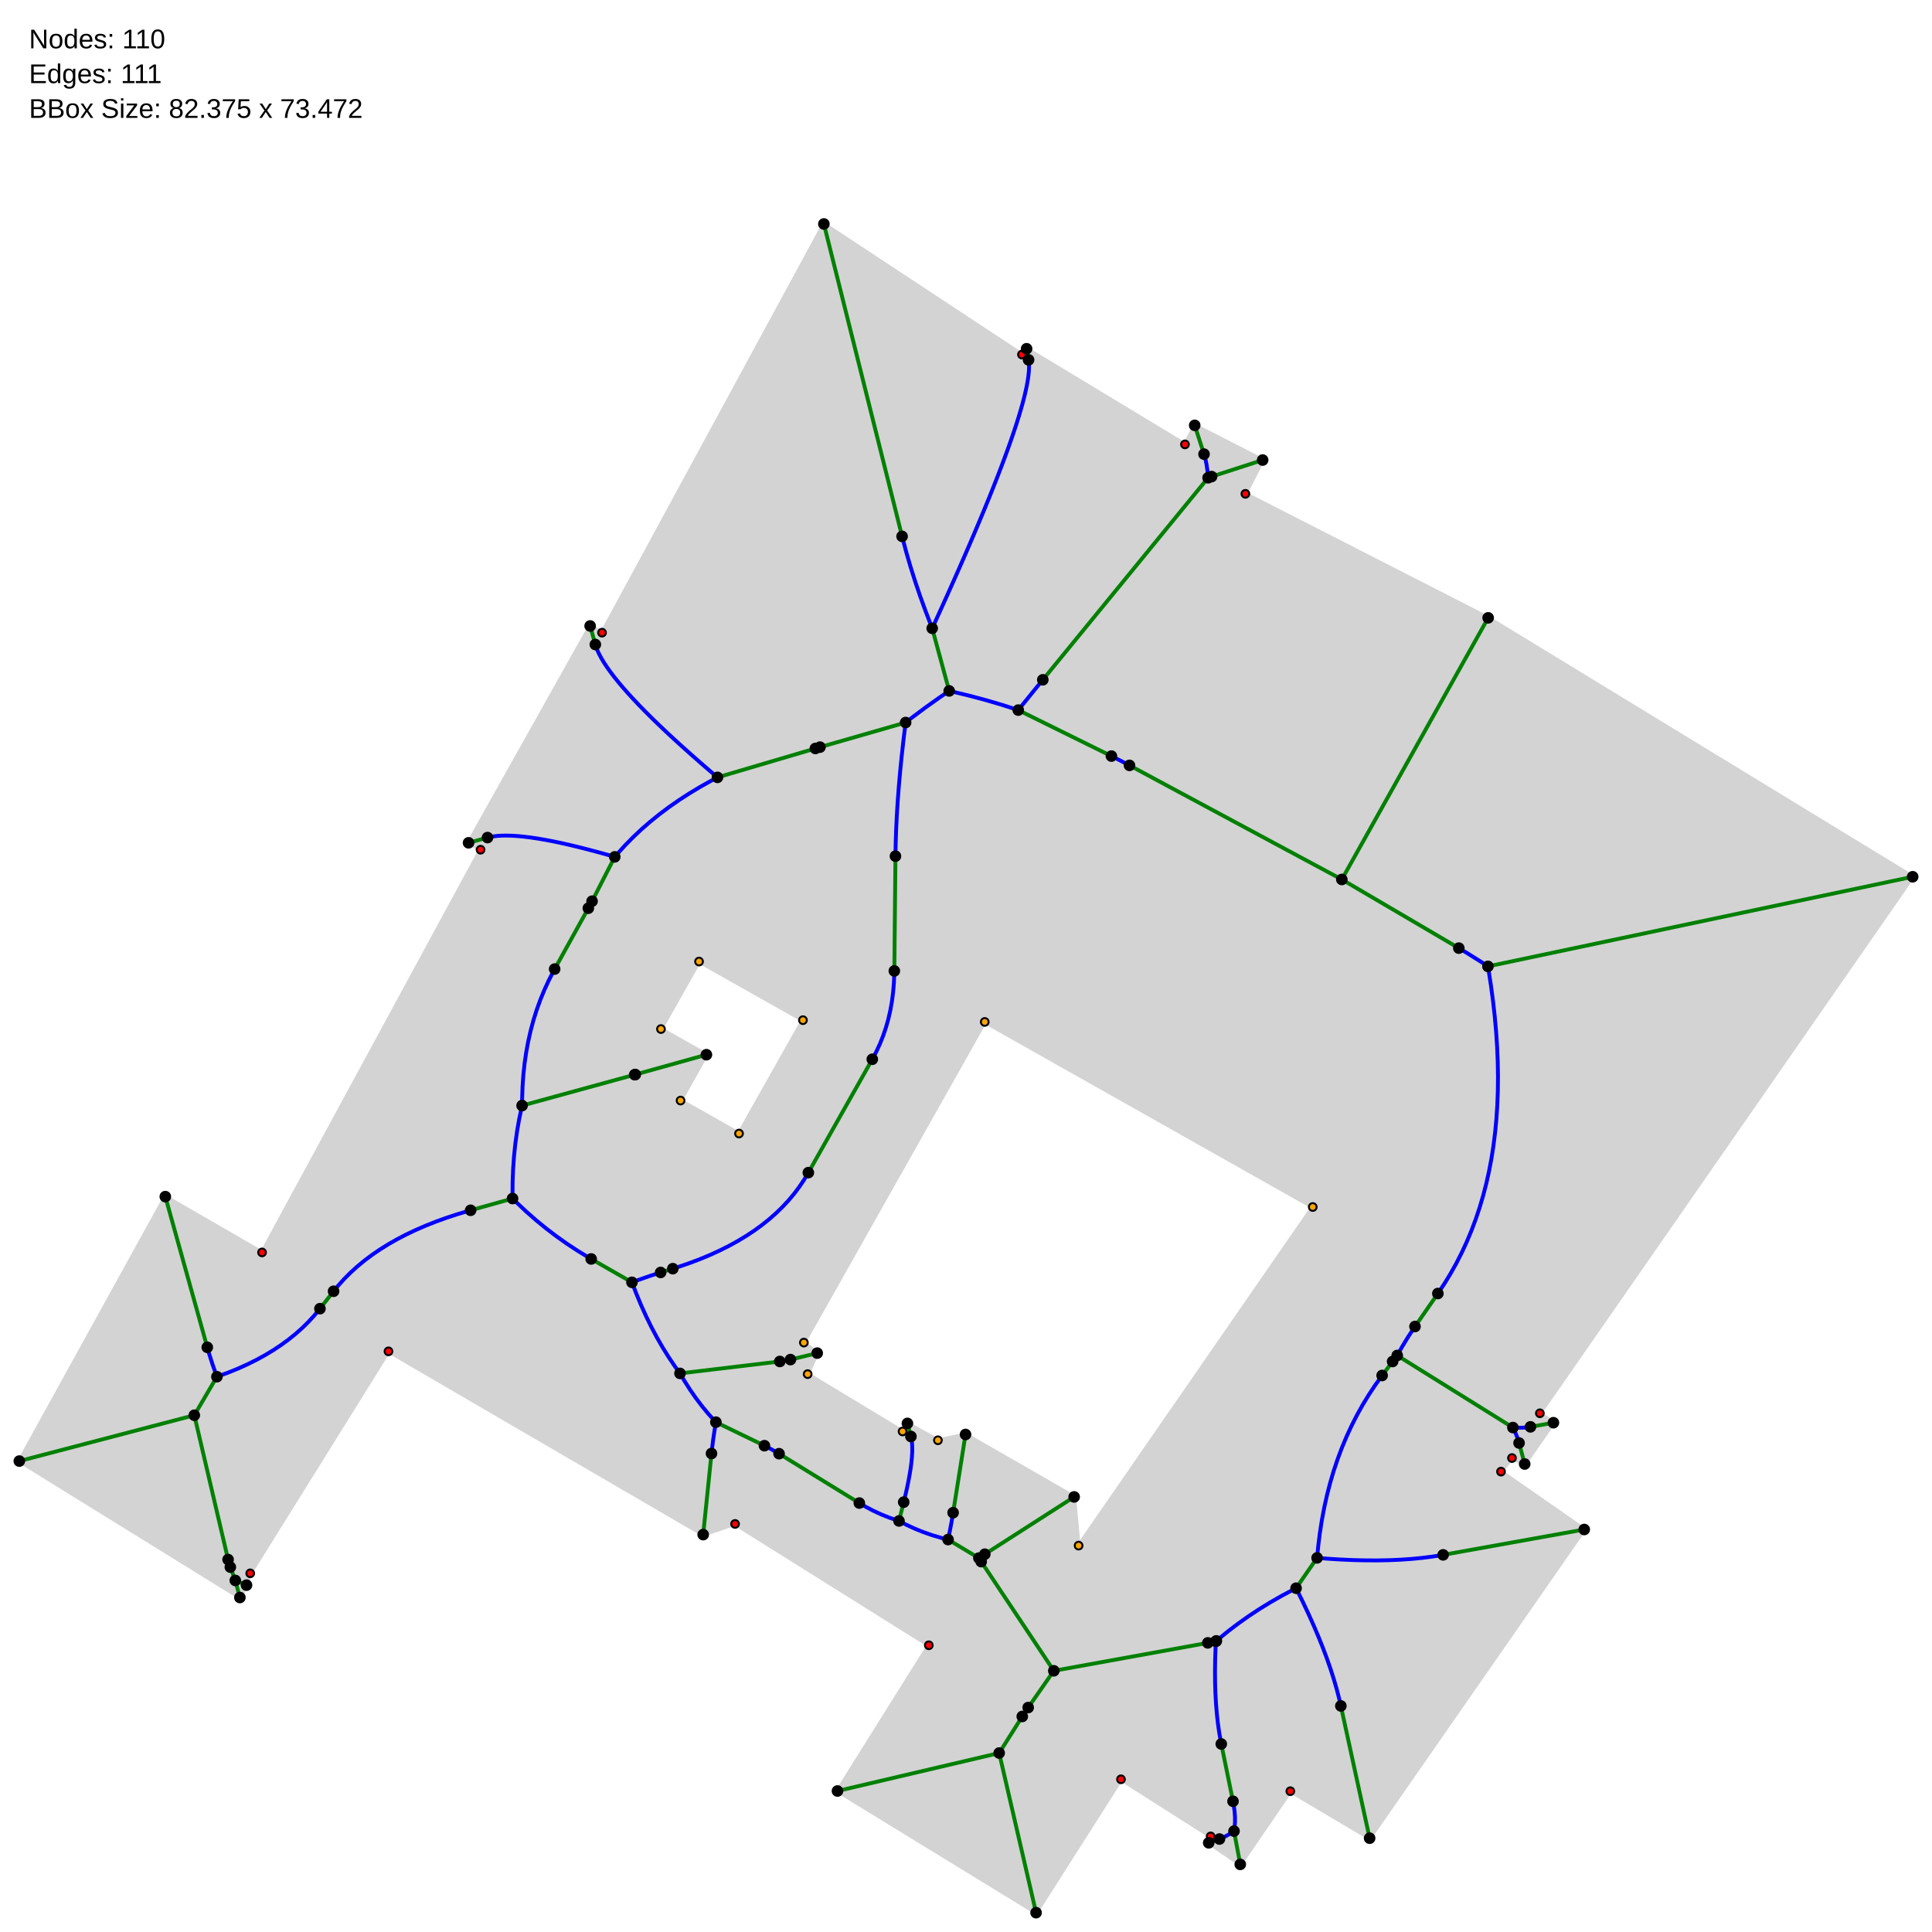
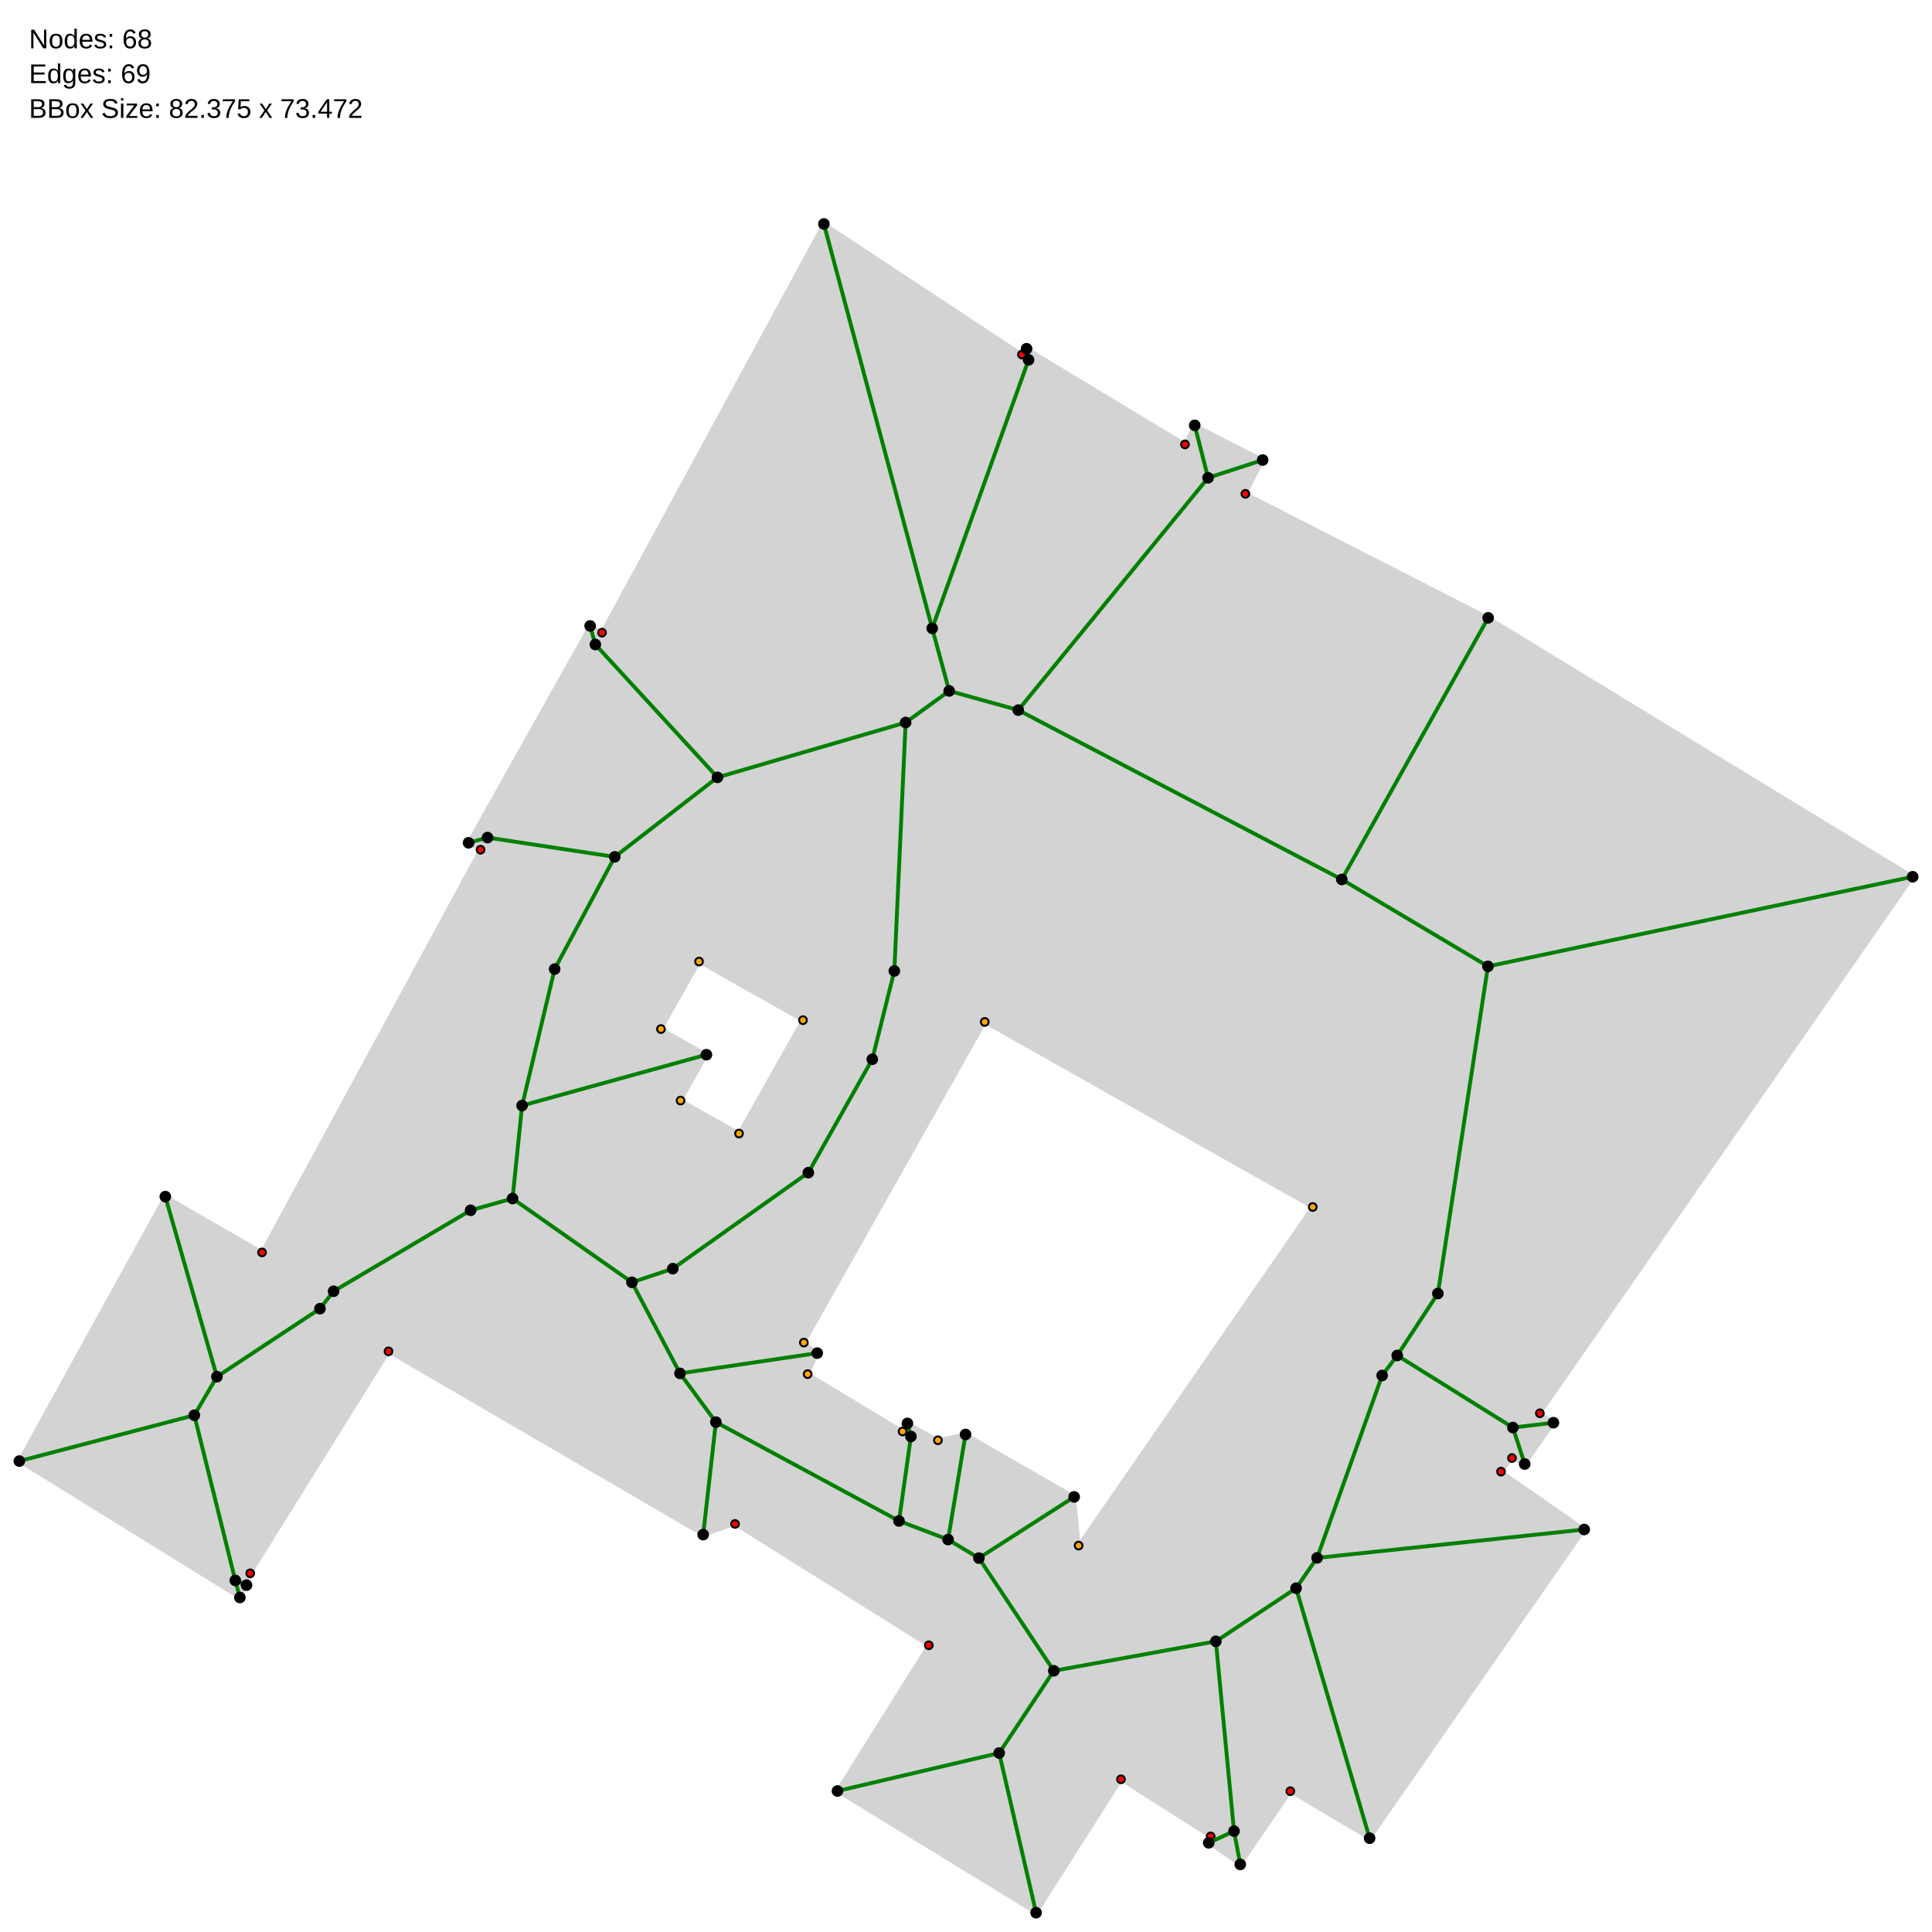
<svg xmlns="http://www.w3.org/2000/svg" width="1000" height="1000" viewBox="0 0 1000 1000">
  <rect x="0" y="0" width="1000" height="1000" style="fill:white" />
  <polygon points="242.523,436.239 248.733,439.808 135.63,648.252 85.569,619.367 10,756.251 124.162,826.871 127.6,820.47 129.515,814.355 201.075,699.456 363.966,794.309 380.467,788.789 480.745,851.592 433.479,927.018 536.267,990 580.214,920.963 626.636,950.514 625.636,953.846 641.959,965.005 667.87,927.125 708.914,951.442 819.995,791.668 776.916,761.712 782.603,754.681 789.182,757.774 804.053,736.396 797.034,731.518 990,453.811 770.266,319.793 644.612,255.61 653.546,238.121 618.379,220.157 613.335,230.02 531.366,180.517 528.963,183.515 426.436,115.917 311.608,327.466 305.457,323.993 " style="fill:lightgray;stroke:lightgray;stroke-width:2" />
  <polygon points="418.037,711.246 422.986,700.372 416.086,694.923 509.702,528.951 679.481,624.744 558.288,800.008 555.98,774.799 499.756,742.487 485.468,745.485 469.681,736.753 467.171,740.916 " style="fill:white;stroke:lightgray;stroke-width:2" />
  <polygon points="365.643,545.916 342.111,532.639 361.824,497.698 415.61,528.035 382.513,586.722 352.259,569.65 " style="fill:white;stroke:lightgray;stroke-width:2" />
  <circle cx="242.523" cy="436.239" r="2" fill="red" stroke="black" stroke-width="1" />
  <circle cx="248.733" cy="439.808" r="2" fill="red" stroke="black" stroke-width="1" />
  <circle cx="135.63" cy="648.252" r="2" fill="red" stroke="black" stroke-width="1" />
  <circle cx="85.569" cy="619.367" r="2" fill="red" stroke="black" stroke-width="1" />
  <circle cx="10" cy="756.251" r="2" fill="red" stroke="black" stroke-width="1" />
  <circle cx="124.162" cy="826.871" r="2" fill="red" stroke="black" stroke-width="1" />
  <circle cx="127.6" cy="820.47" r="2" fill="red" stroke="black" stroke-width="1" />
  <circle cx="129.515" cy="814.355" r="2" fill="red" stroke="black" stroke-width="1" />
  <circle cx="201.075" cy="699.456" r="2" fill="red" stroke="black" stroke-width="1" />
  <circle cx="363.966" cy="794.309" r="2" fill="red" stroke="black" stroke-width="1" />
  <circle cx="380.467" cy="788.789" r="2" fill="red" stroke="black" stroke-width="1" />
  <circle cx="480.745" cy="851.592" r="2" fill="red" stroke="black" stroke-width="1" />
  <circle cx="433.479" cy="927.018" r="2" fill="red" stroke="black" stroke-width="1" />
  <circle cx="536.267" cy="990" r="2" fill="red" stroke="black" stroke-width="1" />
  <circle cx="580.214" cy="920.963" r="2" fill="red" stroke="black" stroke-width="1" />
  <circle cx="626.636" cy="950.514" r="2" fill="red" stroke="black" stroke-width="1" />
  <circle cx="625.636" cy="953.846" r="2" fill="red" stroke="black" stroke-width="1" />
  <circle cx="641.959" cy="965.005" r="2" fill="red" stroke="black" stroke-width="1" />
  <circle cx="667.87" cy="927.125" r="2" fill="red" stroke="black" stroke-width="1" />
  <circle cx="708.914" cy="951.442" r="2" fill="red" stroke="black" stroke-width="1" />
  <circle cx="819.995" cy="791.668" r="2" fill="red" stroke="black" stroke-width="1" />
  <circle cx="776.916" cy="761.712" r="2" fill="red" stroke="black" stroke-width="1" />
  <circle cx="782.603" cy="754.681" r="2" fill="red" stroke="black" stroke-width="1" />
  <circle cx="789.182" cy="757.774" r="2" fill="red" stroke="black" stroke-width="1" />
  <circle cx="804.053" cy="736.396" r="2" fill="red" stroke="black" stroke-width="1" />
  <circle cx="797.034" cy="731.518" r="2" fill="red" stroke="black" stroke-width="1" />
  <circle cx="990" cy="453.811" r="2" fill="red" stroke="black" stroke-width="1" />
  <circle cx="770.266" cy="319.793" r="2" fill="red" stroke="black" stroke-width="1" />
  <circle cx="644.612" cy="255.61" r="2" fill="red" stroke="black" stroke-width="1" />
  <circle cx="653.546" cy="238.121" r="2" fill="red" stroke="black" stroke-width="1" />
  <circle cx="618.379" cy="220.157" r="2" fill="red" stroke="black" stroke-width="1" />
  <circle cx="613.335" cy="230.02" r="2" fill="red" stroke="black" stroke-width="1" />
  <circle cx="531.366" cy="180.517" r="2" fill="red" stroke="black" stroke-width="1" />
  <circle cx="528.963" cy="183.515" r="2" fill="red" stroke="black" stroke-width="1" />
  <circle cx="426.436" cy="115.917" r="2" fill="red" stroke="black" stroke-width="1" />
  <circle cx="311.608" cy="327.466" r="2" fill="red" stroke="black" stroke-width="1" />
  <circle cx="305.457" cy="323.993" r="2" fill="red" stroke="black" stroke-width="1" />
  <circle cx="418.037" cy="711.246" r="2" fill="orange" stroke="black" stroke-width="1" />
  <circle cx="422.986" cy="700.372" r="2" fill="orange" stroke="black" stroke-width="1" />
  <circle cx="416.086" cy="694.923" r="2" fill="orange" stroke="black" stroke-width="1" />
  <circle cx="509.702" cy="528.951" r="2" fill="orange" stroke="black" stroke-width="1" />
  <circle cx="679.481" cy="624.744" r="2" fill="orange" stroke="black" stroke-width="1" />
  <circle cx="558.288" cy="800.008" r="2" fill="orange" stroke="black" stroke-width="1" />
  <circle cx="555.98" cy="774.799" r="2" fill="orange" stroke="black" stroke-width="1" />
  <circle cx="499.756" cy="742.487" r="2" fill="orange" stroke="black" stroke-width="1" />
  <circle cx="485.468" cy="745.485" r="2" fill="orange" stroke="black" stroke-width="1" />
  <circle cx="469.681" cy="736.753" r="2" fill="orange" stroke="black" stroke-width="1" />
  <circle cx="467.171" cy="740.916" r="2" fill="orange" stroke="black" stroke-width="1" />
  <circle cx="365.643" cy="545.916" r="2" fill="orange" stroke="black" stroke-width="1" />
  <circle cx="342.111" cy="532.639" r="2" fill="orange" stroke="black" stroke-width="1" />
  <circle cx="361.824" cy="497.698" r="2" fill="orange" stroke="black" stroke-width="1" />
  <circle cx="415.61" cy="528.035" r="2" fill="orange" stroke="black" stroke-width="1" />
  <circle cx="382.513" cy="586.722" r="2" fill="orange" stroke="black" stroke-width="1" />
  <circle cx="352.259" cy="569.65" r="2" fill="orange" stroke="black" stroke-width="1" />
-   <polyline fill="none" stroke="blue" stroke-width="2" points="165.605,677.366 165.604,677.367 162.755,680.816 159.705,684.139 156.452,687.337 152.997,690.408 149.34,693.354 145.482,696.174 141.421,698.869 137.158,701.437 132.694,703.88 128.027,706.197 123.158,708.388 118.088,710.454 112.815,712.394 112.28,712.58 " />
-   <line x1="172.662" y1="668.346" x2="165.605" y2="677.366" style="stroke:green;stroke-width:2" />
-   <polyline fill="none" stroke="blue" stroke-width="2" points="792.158,738.534 792.14,738.537 790.056,738.825 787.777,738.976 785.302,738.992 783.079,738.901 " />
+   <line x1="10" y1="756.251" x2="100.574" y2="732.525" style="stroke:green;stroke-width:2" />
+   <line x1="85.569" y1="619.367" x2="112.28" y2="712.58" style="stroke:green;stroke-width:2" />
+   <line x1="100.574" y1="732.525" x2="112.28" y2="712.58" style="stroke:green;stroke-width:2" />
+   <line x1="100.574" y1="732.525" x2="121.791" y2="818.026" style="stroke:green;stroke-width:2" />
+   <line x1="112.28" y1="712.58" x2="165.605" y2="677.366" style="stroke:green;stroke-width:2" />
+   <line x1="121.791" y1="818.026" x2="124.162" y2="826.871" style="stroke:green;stroke-width:2" />
+   <line x1="121.791" y1="818.026" x2="127.6" y2="820.47" style="stroke:green;stroke-width:2" />
+   <line x1="165.605" y1="677.366" x2="172.662" y2="668.346" style="stroke:green;stroke-width:2" />
+   <line x1="172.662" y1="668.346" x2="243.591" y2="626.443" style="stroke:green;stroke-width:2" />
+   <line x1="242.523" y1="436.239" x2="252.34" y2="433.532" style="stroke:green;stroke-width:2" />
+   <line x1="243.591" y1="626.443" x2="265.297" y2="620.361" style="stroke:green;stroke-width:2" />
+   <line x1="252.34" y1="433.532" x2="318.2" y2="443.51" style="stroke:green;stroke-width:2" />
+   <line x1="265.297" y1="620.361" x2="270.238" y2="572.242" style="stroke:green;stroke-width:2" />
+   <line x1="265.297" y1="620.361" x2="327.101" y2="663.726" style="stroke:green;stroke-width:2" />
+   <line x1="270.238" y1="572.242" x2="287.087" y2="501.595" style="stroke:green;stroke-width:2" />
+   <line x1="270.238" y1="572.242" x2="365.643" y2="545.916" style="stroke:green;stroke-width:2" />
+   <line x1="287.087" y1="501.595" x2="318.2" y2="443.51" style="stroke:green;stroke-width:2" />
+   <line x1="305.457" y1="323.993" x2="308.145" y2="333.598" style="stroke:green;stroke-width:2" />
+   <line x1="308.145" y1="333.598" x2="371.36" y2="402.363" style="stroke:green;stroke-width:2" />
+   <line x1="318.2" y1="443.51" x2="371.36" y2="402.363" style="stroke:green;stroke-width:2" />
+   <line x1="327.101" y1="663.726" x2="348.252" y2="656.662" style="stroke:green;stroke-width:2" />
+   <line x1="327.101" y1="663.726" x2="351.967" y2="710.866" style="stroke:green;stroke-width:2" />
+   <line x1="348.252" y1="656.662" x2="418.399" y2="606.96" style="stroke:green;stroke-width:2" />
+   <line x1="351.967" y1="710.866" x2="370.547" y2="736.11" style="stroke:green;stroke-width:2" />
+   <line x1="351.967" y1="710.866" x2="422.986" y2="700.372" style="stroke:green;stroke-width:2" />
+   <line x1="363.966" y1="794.309" x2="370.547" y2="736.11" style="stroke:green;stroke-width:2" />
+   <line x1="370.547" y1="736.11" x2="465.325" y2="787.237" style="stroke:green;stroke-width:2" />
+   <line x1="371.36" y1="402.363" x2="468.753" y2="373.973" style="stroke:green;stroke-width:2" />
+   <line x1="418.399" y1="606.96" x2="451.498" y2="548.274" style="stroke:green;stroke-width:2" />
+   <line x1="426.436" y1="115.917" x2="482.505" y2="325.22" style="stroke:green;stroke-width:2" />
+   <line x1="433.479" y1="927.018" x2="517.172" y2="907.366" style="stroke:green;stroke-width:2" />
+   <line x1="451.498" y1="548.274" x2="462.908" y2="502.557" style="stroke:green;stroke-width:2" />
+   <line x1="462.908" y1="502.557" x2="468.753" y2="373.973" style="stroke:green;stroke-width:2" />
+   <line x1="465.325" y1="787.237" x2="471.493" y2="743.522" style="stroke:green;stroke-width:2" />
+   <line x1="465.325" y1="787.237" x2="490.719" y2="796.88" style="stroke:green;stroke-width:2" />
+   <line x1="468.753" y1="373.973" x2="491.302" y2="357.622" style="stroke:green;stroke-width:2" />
+   <line x1="469.681" y1="736.753" x2="471.493" y2="743.522" style="stroke:green;stroke-width:2" />
+   <line x1="482.505" y1="325.22" x2="491.302" y2="357.622" style="stroke:green;stroke-width:2" />
+   <line x1="482.505" y1="325.22" x2="532.387" y2="186.259" style="stroke:green;stroke-width:2" />
+   <line x1="490.719" y1="796.88" x2="499.756" y2="742.487" style="stroke:green;stroke-width:2" />
+   <line x1="490.719" y1="796.88" x2="506.674" y2="806.456" style="stroke:green;stroke-width:2" />
+   <line x1="491.302" y1="357.622" x2="527.043" y2="367.546" style="stroke:green;stroke-width:2" />
+   <line x1="506.674" y1="806.456" x2="545.46" y2="864.798" style="stroke:green;stroke-width:2" />
+   <line x1="506.674" y1="806.456" x2="555.98" y2="774.799" style="stroke:green;stroke-width:2" />
+   <line x1="517.172" y1="907.366" x2="536.267" y2="990" style="stroke:green;stroke-width:2" />
+   <line x1="517.172" y1="907.366" x2="545.46" y2="864.798" style="stroke:green;stroke-width:2" />
+   <line x1="527.043" y1="367.546" x2="625.305" y2="247.298" style="stroke:green;stroke-width:2" />
+   <line x1="527.043" y1="367.546" x2="694.527" y2="455.209" style="stroke:green;stroke-width:2" />
+   <line x1="531.366" y1="180.517" x2="532.387" y2="186.259" style="stroke:green;stroke-width:2" />
+   <line x1="545.46" y1="864.798" x2="629.333" y2="849.555" style="stroke:green;stroke-width:2" />
+   <line x1="618.379" y1="220.157" x2="625.305" y2="247.298" style="stroke:green;stroke-width:2" />
+   <line x1="625.305" y1="247.298" x2="653.546" y2="238.121" style="stroke:green;stroke-width:2" />
+   <line x1="625.636" y1="953.846" x2="638.725" y2="947.779" style="stroke:green;stroke-width:2" />
+   <line x1="629.333" y1="849.555" x2="638.725" y2="947.779" style="stroke:green;stroke-width:2" />
+   <line x1="629.333" y1="849.555" x2="670.847" y2="822.051" style="stroke:green;stroke-width:2" />
+   <line x1="638.725" y1="947.779" x2="641.959" y2="965.005" style="stroke:green;stroke-width:2" />
+   <line x1="670.847" y1="822.051" x2="681.726" y2="806.36" style="stroke:green;stroke-width:2" />
+   <line x1="670.847" y1="822.051" x2="708.914" y2="951.442" style="stroke:green;stroke-width:2" />
+   <line x1="681.726" y1="806.36" x2="715.389" y2="711.949" style="stroke:green;stroke-width:2" />
+   <line x1="681.726" y1="806.36" x2="819.995" y2="791.668" style="stroke:green;stroke-width:2" />
+   <line x1="694.527" y1="455.209" x2="770.163" y2="500.192" style="stroke:green;stroke-width:2" />
+   <line x1="694.527" y1="455.209" x2="770.266" y2="319.793" style="stroke:green;stroke-width:2" />
+   <line x1="715.389" y1="711.949" x2="723.199" y2="701.595" style="stroke:green;stroke-width:2" />
+   <line x1="723.199" y1="701.595" x2="744.239" y2="669.523" style="stroke:green;stroke-width:2" />
  <line x1="723.199" y1="701.595" x2="783.079" y2="738.901" style="stroke:green;stroke-width:2" />
-   <polyline fill="none" stroke="blue" stroke-width="2" points="786.266,746.89 785.979,745.894 785.26,743.803 784.345,741.576 783.235,739.214 783.079,738.901 " />
-   <line x1="100.574" y1="732.525" x2="10" y2="756.251" style="stroke:green;stroke-width:2" />
-   <line x1="85.569" y1="619.367" x2="107.286" y2="697.376" style="stroke:green;stroke-width:2" />
-   <polyline fill="none" stroke="blue" stroke-width="2" points="107.286,697.376 108.324,700.947 109.969,706.09 111.822,711.349 112.28,712.58 " />
-   <line x1="121.791" y1="818.026" x2="124.162" y2="826.871" style="stroke:green;stroke-width:2" />
-   <line x1="368.272" y1="752.337" x2="363.966" y2="794.309" style="stroke:green;stroke-width:2" />
-   <line x1="127.6" y1="820.47" x2="121.791" y2="818.026" style="stroke:green;stroke-width:2" />
-   <line x1="119.222" y1="811.131" x2="121.791" y2="818.026" style="stroke:green;stroke-width:2" />
-   <polyline fill="none" stroke="blue" stroke-width="2" points="119.222,811.131 119.096,810.788 118.388,808.531 118.055,807.218 " />
-   <line x1="100.574" y1="732.525" x2="118.055" y2="807.218" style="stroke:green;stroke-width:2" />
-   <line x1="112.28" y1="712.58" x2="100.574" y2="732.525" style="stroke:green;stroke-width:2" />
-   <line x1="403.633" y1="704.69" x2="351.967" y2="710.866" style="stroke:green;stroke-width:2" />
-   <polyline fill="none" stroke="blue" stroke-width="2" points="351.967,710.866 349.231,707.094 346.025,702.336 342.939,697.373 339.972,692.204 337.125,686.829 334.398,681.248 331.791,675.462 329.303,669.471 327.101,663.726 " />
-   <polyline fill="none" stroke="blue" stroke-width="2" points="370.547,736.11 370.122,735.663 366.706,731.885 363.411,727.9 360.234,723.71 357.178,719.315 354.241,714.714 351.967,710.866 " />
-   <polyline fill="none" stroke="blue" stroke-width="2" points="755.085,490.747 759.57,493.43 766.813,497.987 770.163,500.192 " />
-   <polyline fill="none" stroke="blue" stroke-width="2" points="744.239,669.523 747.532,664.576 750.731,659.345 753.736,653.979 756.544,648.477 759.158,642.84 761.576,637.067 763.799,631.157 765.826,625.113 767.658,618.932 769.294,612.615 770.736,606.163 771.981,599.575 773.032,592.851 773.886,585.992 774.546,578.997 775.01,571.866 775.279,564.599 775.352,557.196 775.23,549.658 774.913,541.984 774.4,534.174 773.692,526.228 772.788,518.146 771.689,509.929 770.394,501.576 770.163,500.192 " />
-   <line x1="990" y1="453.811" x2="770.163" y2="500.192" style="stroke:green;stroke-width:2" />
-   <line x1="265.297" y1="620.361" x2="243.591" y2="626.443" style="stroke:green;stroke-width:2" />
-   <polyline fill="none" stroke="blue" stroke-width="2" points="172.662,668.346 175.16,665.3 178.207,661.929 181.463,658.672 184.928,655.529 188.603,652.499 192.486,649.583 196.579,646.78 200.88,644.09 205.391,641.514 210.111,639.051 215.04,636.702 220.179,634.467 225.526,632.345 231.083,630.336 236.848,628.441 242.823,626.659 243.591,626.443 " />
-   <polyline fill="none" stroke="blue" stroke-width="2" points="368.272,752.337 368.568,749.639 369.139,745.153 369.83,740.461 370.547,736.11 " />
-   <line x1="467.753" y1="777.513" x2="465.325" y2="787.237" style="stroke:green;stroke-width:2" />
-   <polyline fill="none" stroke="blue" stroke-width="2" points="444.788,777.982 448.1,779.919 452.136,782.026 456.299,783.931 460.588,785.635 465.003,787.137 465.325,787.237 " />
-   <polyline fill="none" stroke="blue" stroke-width="2" points="465.325,787.237 469.138,789.229 473.429,791.214 477.845,792.998 482.388,794.579 487.057,795.96 490.719,796.88 " />
-   <line x1="694.021" y1="882.985" x2="708.914" y2="951.442" style="stroke:green;stroke-width:2" />
-   <line x1="517.172" y1="907.366" x2="536.267" y2="990" style="stroke:green;stroke-width:2" />
-   <line x1="529.125" y1="888.441" x2="517.172" y2="907.366" style="stroke:green;stroke-width:2" />
-   <line x1="433.479" y1="927.018" x2="517.172" y2="907.366" style="stroke:green;stroke-width:2" />
-   <polyline fill="none" stroke="blue" stroke-width="2" points="529.125,888.441 531.848,884.318 532.187,883.829 " />
-   <line x1="638.725" y1="947.779" x2="641.959" y2="965.005" style="stroke:green;stroke-width:2" />
-   <polyline fill="none" stroke="blue" stroke-width="2" points="638.725,947.779 639.061,945.528 639.237,942.952 639.218,940.241 639.002,937.396 638.589,934.417 638.203,932.344 " />
-   <polyline fill="none" stroke="blue" stroke-width="2" points="631.192,951.881 632.516,951.354 634.122,950.578 635.862,949.606 637.736,948.438 638.725,947.779 " />
-   <line x1="545.46" y1="864.798" x2="532.187" y2="883.829" style="stroke:green;stroke-width:2" />
-   <line x1="631.192" y1="951.881" x2="625.636" y2="953.846" style="stroke:green;stroke-width:2" />
-   <line x1="632.128" y1="902.676" x2="638.203" y2="932.344" style="stroke:green;stroke-width:2" />
-   <polyline fill="none" stroke="blue" stroke-width="2" points="694.021,882.985 693.128,879.118 691.825,874.115 690.327,868.975 688.634,863.7 686.745,858.289 684.661,852.742 682.381,847.059 679.906,841.24 677.236,835.286 674.37,829.195 671.309,822.969 670.847,822.051 " />
-   <polyline fill="none" stroke="blue" stroke-width="2" points="632.128,902.676 631.871,901.386 631.061,896.78 630.378,891.974 629.824,886.967 629.397,881.76 629.098,876.351 628.927,870.742 628.884,864.933 628.968,858.922 629.181,852.711 629.333,849.555 " />
-   <line x1="746.957" y1="804.795" x2="819.995" y2="791.668" style="stroke:green;stroke-width:2" />
-   <polyline fill="none" stroke="blue" stroke-width="2" points="746.957,804.795 746.224,804.925 741.179,805.72 735.939,806.381 730.503,806.905 724.872,807.293 719.046,807.546 713.024,807.663 706.806,807.643 700.394,807.489 693.786,807.198 686.983,806.771 681.726,806.36 " />
-   <line x1="545.46" y1="864.798" x2="507.867" y2="808.287" style="stroke:green;stroke-width:2" />
-   <polyline fill="none" stroke="blue" stroke-width="2" points="507.867,808.287 506.674,806.456 " />
-   <line x1="732.398" y1="686.605" x2="744.239" y2="669.523" style="stroke:green;stroke-width:2" />
-   <line x1="786.266" y1="746.89" x2="789.182" y2="757.774" style="stroke:green;stroke-width:2" />
-   <line x1="493.332" y1="782.964" x2="499.756" y2="742.487" style="stroke:green;stroke-width:2" />
-   <line x1="792.158" y1="738.534" x2="804.053" y2="736.396" style="stroke:green;stroke-width:2" />
-   <line x1="627.124" y1="246.676" x2="653.546" y2="238.121" style="stroke:green;stroke-width:2" />
-   <polyline fill="none" stroke="blue" stroke-width="2" points="493.332,782.964 493.171,783.962 492.415,788.33 491.54,792.904 490.719,796.88 " />
-   <polyline fill="none" stroke="blue" stroke-width="2" points="723.199,701.595 725.726,697.091 728.913,691.854 732.296,686.752 732.398,686.605 " />
-   <polyline fill="none" stroke="blue" stroke-width="2" points="720.812,704.704 720.921,704.558 723.199,701.595 " />
-   <polyline fill="none" stroke="blue" stroke-width="2" points="627.124,246.676 625.305,247.298 " />
-   <line x1="715.389" y1="711.949" x2="720.812" y2="704.704" style="stroke:green;stroke-width:2" />
-   <polyline fill="none" stroke="blue" stroke-width="2" points="539.75,351.865 535.752,356.767 530.385,363.394 527.043,367.546 " />
-   <line x1="625.305" y1="247.298" x2="539.75" y2="351.865" style="stroke:green;stroke-width:2" />
-   <line x1="694.527" y1="455.209" x2="770.266" y2="319.793" style="stroke:green;stroke-width:2" />
-   <line x1="623.202" y1="235.066" x2="618.379" y2="220.157" style="stroke:green;stroke-width:2" />
-   <polyline fill="none" stroke="blue" stroke-width="2" points="623.202,235.066 623.323,235.448 623.957,237.776 624.483,240.316 624.901,243.067 625.21,246.031 625.305,247.298 " />
-   <line x1="532.387" y1="186.259" x2="531.366" y2="180.517" style="stroke:green;stroke-width:2" />
-   <line x1="694.527" y1="455.209" x2="584.621" y2="396.167" style="stroke:green;stroke-width:2" />
-   <polyline fill="none" stroke="blue" stroke-width="2" points="575.276,391.352 579.025,393.235 584.621,396.167 " />
-   <line x1="466.917" y1="277.621" x2="426.436" y2="115.917" style="stroke:green;stroke-width:2" />
-   <polyline fill="none" stroke="blue" stroke-width="2" points="466.917,277.621 467.251,278.942 469.173,286.125 471.305,293.421 473.645,300.831 476.194,308.354 478.953,315.99 481.92,323.74 482.505,325.22 " />
-   <polyline fill="none" stroke="blue" stroke-width="2" points="532.387,186.259 532.484,186.891 532.622,188.504 532.638,190.32 532.53,192.34 532.3,194.563 531.946,196.99 531.469,199.621 530.87,202.455 530.147,205.493 529.301,208.735 528.333,212.18 527.241,215.829 526.026,219.682 524.689,223.739 523.228,227.999 521.644,232.462 519.937,237.13 518.108,242.001 516.155,247.076 514.079,252.354 511.881,257.837 509.559,263.522 507.114,269.412 504.547,275.505 501.856,281.802 499.042,288.303 496.105,295.007 493.046,301.915 489.863,309.026 486.557,316.342 483.128,323.861 482.505,325.22 " />
-   <line x1="491.302" y1="357.622" x2="482.505" y2="325.22" style="stroke:green;stroke-width:2" />
-   <line x1="468.753" y1="373.973" x2="424.42" y2="386.719" style="stroke:green;stroke-width:2" />
-   <polyline fill="none" stroke="blue" stroke-width="2" points="422.045,387.411 424.42,386.719 " />
-   <line x1="463.487" y1="443.152" x2="462.908" y2="502.557" style="stroke:green;stroke-width:2" />
-   <polyline fill="none" stroke="blue" stroke-width="2" points="451.498,548.274 453.569,544.362 455.433,540.329 457.09,536.18 458.541,531.915 459.783,527.532 460.819,523.032 461.647,518.415 462.268,513.682 462.682,508.832 462.889,503.864 462.908,502.557 " />
-   <polyline fill="none" stroke="blue" stroke-width="2" points="681.726,806.36 682.272,800.644 683.117,793.773 684.159,787.037 685.396,780.437 686.829,773.973 688.457,767.643 690.282,761.449 692.302,755.391 694.517,749.467 696.928,743.679 699.536,738.026 702.338,732.509 705.337,727.127 708.531,721.88 711.921,716.769 715.389,711.949 " />
-   <line x1="308.145" y1="333.598" x2="305.457" y2="323.993" style="stroke:green;stroke-width:2" />
-   <line x1="252.34" y1="433.532" x2="242.523" y2="436.239" style="stroke:green;stroke-width:2" />
-   <polyline fill="none" stroke="blue" stroke-width="2" points="252.34,433.532 253.176,433.319 255.163,432.937 257.358,432.671 259.761,432.521 262.371,432.488 265.189,432.571 268.214,432.771 271.446,433.087 274.887,433.519 278.534,434.068 282.39,434.733 286.453,435.514 290.723,436.412 295.201,437.426 299.886,438.556 304.779,439.803 309.88,441.166 315.188,442.645 318.2,443.51 " />
-   <line x1="670.847" y1="822.051" x2="681.726" y2="806.36" style="stroke:green;stroke-width:2" />
-   <polyline fill="none" stroke="blue" stroke-width="2" points="308.145,333.598 308.459,334.619 309.174,336.506 310.096,338.509 311.226,340.629 312.564,342.866 314.109,345.218 315.862,347.687 317.822,350.273 319.99,352.974 322.365,355.792 324.948,358.727 327.738,361.778 330.736,364.945 333.942,368.228 337.355,371.628 340.975,375.145 344.804,378.777 348.839,382.526 353.082,386.392 357.533,390.373 362.191,394.471 367.057,398.686 371.36,402.363 " />
-   <polyline fill="none" stroke="blue" stroke-width="2" points="463.487,443.152 463.6,436.692 463.834,429.585 464.185,422.271 464.653,414.749 465.238,407.02 465.939,399.084 466.758,390.941 467.693,382.59 468.745,374.033 468.753,373.973 " />
-   <polyline fill="none" stroke="blue" stroke-width="2" points="468.753,373.973 471.861,371.559 478.928,366.271 486.203,361.097 491.302,357.622 " />
-   <line x1="395.671" y1="748.283" x2="370.547" y2="736.11" style="stroke:green;stroke-width:2" />
-   <polyline fill="none" stroke="blue" stroke-width="2" points="629.604,849.322 630.615,848.456 635.619,844.358 640.818,840.395 646.213,836.567 651.804,832.875 657.59,829.318 663.572,825.896 669.75,822.609 670.847,822.051 " />
-   <line x1="409.134" y1="703.727" x2="422.986" y2="700.372" style="stroke:green;stroke-width:2" />
-   <line x1="629.333" y1="849.555" x2="629.604" y2="849.322" style="stroke:green;stroke-width:2" />
-   <polyline fill="none" stroke="blue" stroke-width="2" points="409.134,703.727 408.318,703.915 405.887,704.375 403.633,704.69 " />
-   <line x1="755.085" y1="490.747" x2="694.527" y2="455.209" style="stroke:green;stroke-width:2" />
-   <line x1="527.043" y1="367.546" x2="575.276" y2="391.352" style="stroke:green;stroke-width:2" />
-   <polyline fill="none" stroke="blue" stroke-width="2" points="527.043,367.546 526.993,367.529 518.602,364.825 510.088,362.323 501.451,360.026 492.691,357.932 491.302,357.622 " />
-   <line x1="304.525" y1="470.081" x2="287.087" y2="501.595" style="stroke:green;stroke-width:2" />
-   <polyline fill="none" stroke="blue" stroke-width="2" points="270.238,572.242 270.264,568.511 270.474,562.387 270.893,556.376 271.521,550.479 272.358,544.695 273.404,539.025 274.66,533.468 276.125,528.025 277.799,522.695 279.682,517.478 281.774,512.375 284.075,507.386 286.585,502.51 287.087,501.595 " />
-   <polyline fill="none" stroke="blue" stroke-width="2" points="341.942,658.62 336.891,660.247 330.748,662.381 327.101,663.726 " />
-   <line x1="348.252" y1="656.662" x2="341.942" y2="658.62" style="stroke:green;stroke-width:2" />
-   <line x1="509.741" y1="804.453" x2="555.98" y2="774.799" style="stroke:green;stroke-width:2" />
-   <polyline fill="none" stroke="blue" stroke-width="2" points="509.741,804.453 509.6,804.543 506.674,806.456 " />
-   <line x1="490.719" y1="796.88" x2="506.674" y2="806.456" style="stroke:green;stroke-width:2" />
-   <line x1="625.166" y1="850.349" x2="545.46" y2="864.798" style="stroke:green;stroke-width:2" />
-   <polyline fill="none" stroke="blue" stroke-width="2" points="625.166,850.349 629.333,849.555 " />
-   <polyline fill="none" stroke="blue" stroke-width="2" points="304.525,470.081 306.453,466.459 " />
-   <line x1="318.2" y1="443.51" x2="306.453" y2="466.459" style="stroke:green;stroke-width:2" />
-   <line x1="471.493" y1="743.522" x2="469.681" y2="736.753" style="stroke:green;stroke-width:2" />
-   <polyline fill="none" stroke="blue" stroke-width="2" points="471.493,743.522 471.611,743.995 471.919,745.661 472.111,747.535 472.188,749.617 472.15,751.907 471.997,754.405 471.729,757.112 471.345,760.027 470.846,763.15 470.232,766.481 469.503,770.02 468.659,773.768 467.753,777.513 " />
-   <line x1="418.399" y1="606.96" x2="451.498" y2="548.274" style="stroke:green;stroke-width:2" />
-   <polyline fill="none" stroke="blue" stroke-width="2" points="395.671,748.283 398.714,749.832 402.643,752.065 403.239,752.429 " />
-   <line x1="444.788" y1="777.982" x2="403.239" y2="752.429" style="stroke:green;stroke-width:2" />
-   <polyline fill="none" stroke="blue" stroke-width="2" points="418.399,606.96 418.398,606.963 416.119,610.761 413.633,614.442 410.939,618.007 408.039,621.454 404.931,624.785 401.616,627.998 398.093,631.095 394.364,634.075 390.427,636.938 386.283,639.684 381.931,642.314 377.373,644.826 372.607,647.222 367.634,649.5 362.453,651.662 357.066,653.707 351.471,655.635 348.252,656.662 " />
-   <line x1="305.999" y1="651.628" x2="327.101" y2="663.726" style="stroke:green;stroke-width:2" />
-   <polyline fill="none" stroke="blue" stroke-width="2" points="305.999,651.628 304.894,650.99 299.171,647.519 293.567,643.843 288.082,639.961 282.718,635.874 277.473,631.581 272.348,627.082 267.343,622.378 265.297,620.361 " />
-   <line x1="328.832" y1="556.176" x2="365.643" y2="545.916" style="stroke:green;stroke-width:2" />
-   <line x1="371.36" y1="402.363" x2="422.045" y2="387.411" style="stroke:green;stroke-width:2" />
-   <polyline fill="none" stroke="blue" stroke-width="2" points="318.2,443.51 319.74,441.72 323.644,437.433 327.756,433.262 332.075,429.207 336.602,425.269 341.336,421.447 346.278,417.741 351.427,414.152 356.784,410.679 362.349,407.323 368.121,404.083 371.36,402.363 " />
-   <polyline fill="none" stroke="blue" stroke-width="2" points="270.238,572.242 270.042,573.078 268.734,579.23 267.635,585.497 266.745,591.877 266.064,598.37 265.592,604.977 265.33,611.697 265.276,618.531 265.297,620.361 " />
-   <line x1="328.519" y1="556.262" x2="270.238" y2="572.242" style="stroke:green;stroke-width:2" />
-   <polyline fill="none" stroke="blue" stroke-width="2" points="328.832,556.176 328.519,556.262 " />
+   <line x1="744.239" y1="669.523" x2="770.163" y2="500.192" style="stroke:green;stroke-width:2" />
+   <line x1="770.163" y1="500.192" x2="990" y2="453.811" style="stroke:green;stroke-width:2" />
+   <line x1="783.079" y1="738.901" x2="789.182" y2="757.774" style="stroke:green;stroke-width:2" />
+   <line x1="783.079" y1="738.901" x2="804.053" y2="736.396" style="stroke:green;stroke-width:2" />
+   <circle cx="10" cy="756.251" r="2" fill="black" stroke="black" stroke-width="2" />
+   <circle cx="85.569" cy="619.367" r="2" fill="black" stroke="black" stroke-width="2" />
+   <circle cx="100.574" cy="732.525" r="2" fill="black" stroke="black" stroke-width="2" />
+   <circle cx="112.28" cy="712.58" r="2" fill="black" stroke="black" stroke-width="2" />
+   <circle cx="121.791" cy="818.026" r="2" fill="black" stroke="black" stroke-width="2" />
+   <circle cx="124.162" cy="826.871" r="2" fill="black" stroke="black" stroke-width="2" />
+   <circle cx="127.6" cy="820.47" r="2" fill="black" stroke="black" stroke-width="2" />
  <circle cx="165.605" cy="677.366" r="2" fill="black" stroke="black" stroke-width="2" />
+   <circle cx="172.662" cy="668.346" r="2" fill="black" stroke="black" stroke-width="2" />
+   <circle cx="242.523" cy="436.239" r="2" fill="black" stroke="black" stroke-width="2" />
+   <circle cx="243.591" cy="626.443" r="2" fill="black" stroke="black" stroke-width="2" />
+   <circle cx="252.34" cy="433.532" r="2" fill="black" stroke="black" stroke-width="2" />
+   <circle cx="265.297" cy="620.361" r="2" fill="black" stroke="black" stroke-width="2" />
+   <circle cx="270.238" cy="572.242" r="2" fill="black" stroke="black" stroke-width="2" />
+   <circle cx="287.087" cy="501.595" r="2" fill="black" stroke="black" stroke-width="2" />
+   <circle cx="305.457" cy="323.993" r="2" fill="black" stroke="black" stroke-width="2" />
+   <circle cx="308.145" cy="333.598" r="2" fill="black" stroke="black" stroke-width="2" />
+   <circle cx="318.2" cy="443.51" r="2" fill="black" stroke="black" stroke-width="2" />
+   <circle cx="327.101" cy="663.726" r="2" fill="black" stroke="black" stroke-width="2" />
+   <circle cx="348.252" cy="656.662" r="2" fill="black" stroke="black" stroke-width="2" />
+   <circle cx="351.967" cy="710.866" r="2" fill="black" stroke="black" stroke-width="2" />
+   <circle cx="363.966" cy="794.309" r="2" fill="black" stroke="black" stroke-width="2" />
+   <circle cx="365.643" cy="545.916" r="2" fill="black" stroke="black" stroke-width="2" />
+   <circle cx="370.547" cy="736.11" r="2" fill="black" stroke="black" stroke-width="2" />
+   <circle cx="371.36" cy="402.363" r="2" fill="black" stroke="black" stroke-width="2" />
+   <circle cx="418.399" cy="606.96" r="2" fill="black" stroke="black" stroke-width="2" />
+   <circle cx="422.986" cy="700.372" r="2" fill="black" stroke="black" stroke-width="2" />
+   <circle cx="426.436" cy="115.917" r="2" fill="black" stroke="black" stroke-width="2" />
+   <circle cx="433.479" cy="927.018" r="2" fill="black" stroke="black" stroke-width="2" />
+   <circle cx="451.498" cy="548.274" r="2" fill="black" stroke="black" stroke-width="2" />
+   <circle cx="462.908" cy="502.557" r="2" fill="black" stroke="black" stroke-width="2" />
+   <circle cx="465.325" cy="787.237" r="2" fill="black" stroke="black" stroke-width="2" />
+   <circle cx="468.753" cy="373.973" r="2" fill="black" stroke="black" stroke-width="2" />
+   <circle cx="469.681" cy="736.753" r="2" fill="black" stroke="black" stroke-width="2" />
+   <circle cx="471.493" cy="743.522" r="2" fill="black" stroke="black" stroke-width="2" />
+   <circle cx="482.505" cy="325.22" r="2" fill="black" stroke="black" stroke-width="2" />
+   <circle cx="490.719" cy="796.88" r="2" fill="black" stroke="black" stroke-width="2" />
+   <circle cx="491.302" cy="357.622" r="2" fill="black" stroke="black" stroke-width="2" />
+   <circle cx="499.756" cy="742.487" r="2" fill="black" stroke="black" stroke-width="2" />
+   <circle cx="506.674" cy="806.456" r="2" fill="black" stroke="black" stroke-width="2" />
+   <circle cx="517.172" cy="907.366" r="2" fill="black" stroke="black" stroke-width="2" />
+   <circle cx="527.043" cy="367.546" r="2" fill="black" stroke="black" stroke-width="2" />
+   <circle cx="531.366" cy="180.517" r="2" fill="black" stroke="black" stroke-width="2" />
+   <circle cx="532.387" cy="186.259" r="2" fill="black" stroke="black" stroke-width="2" />
+   <circle cx="536.267" cy="990" r="2" fill="black" stroke="black" stroke-width="2" />
+   <circle cx="545.46" cy="864.798" r="2" fill="black" stroke="black" stroke-width="2" />
+   <circle cx="555.98" cy="774.799" r="2" fill="black" stroke="black" stroke-width="2" />
+   <circle cx="618.379" cy="220.157" r="2" fill="black" stroke="black" stroke-width="2" />
+   <circle cx="625.305" cy="247.298" r="2" fill="black" stroke="black" stroke-width="2" />
+   <circle cx="625.636" cy="953.846" r="2" fill="black" stroke="black" stroke-width="2" />
+   <circle cx="629.333" cy="849.555" r="2" fill="black" stroke="black" stroke-width="2" />
+   <circle cx="638.725" cy="947.779" r="2" fill="black" stroke="black" stroke-width="2" />
+   <circle cx="641.959" cy="965.005" r="2" fill="black" stroke="black" stroke-width="2" />
+   <circle cx="653.546" cy="238.121" r="2" fill="black" stroke="black" stroke-width="2" />
+   <circle cx="670.847" cy="822.051" r="2" fill="black" stroke="black" stroke-width="2" />
+   <circle cx="681.726" cy="806.36" r="2" fill="black" stroke="black" stroke-width="2" />
+   <circle cx="694.527" cy="455.209" r="2" fill="black" stroke="black" stroke-width="2" />
+   <circle cx="708.914" cy="951.442" r="2" fill="black" stroke="black" stroke-width="2" />
+   <circle cx="715.389" cy="711.949" r="2" fill="black" stroke="black" stroke-width="2" />
+   <circle cx="723.199" cy="701.595" r="2" fill="black" stroke="black" stroke-width="2" />
+   <circle cx="744.239" cy="669.523" r="2" fill="black" stroke="black" stroke-width="2" />
+   <circle cx="770.163" cy="500.192" r="2" fill="black" stroke="black" stroke-width="2" />
+   <circle cx="770.266" cy="319.793" r="2" fill="black" stroke="black" stroke-width="2" />
  <circle cx="783.079" cy="738.901" r="2" fill="black" stroke="black" stroke-width="2" />
-   <circle cx="10" cy="756.251" r="2" fill="black" stroke="black" stroke-width="2" />
-   <circle cx="107.286" cy="697.376" r="2" fill="black" stroke="black" stroke-width="2" />
-   <circle cx="85.569" cy="619.367" r="2" fill="black" stroke="black" stroke-width="2" />
-   <circle cx="124.162" cy="826.871" r="2" fill="black" stroke="black" stroke-width="2" />
-   <circle cx="363.966" cy="794.309" r="2" fill="black" stroke="black" stroke-width="2" />
-   <circle cx="121.791" cy="818.026" r="2" fill="black" stroke="black" stroke-width="2" />
-   <circle cx="119.222" cy="811.131" r="2" fill="black" stroke="black" stroke-width="2" />
-   <circle cx="118.055" cy="807.218" r="2" fill="black" stroke="black" stroke-width="2" />
-   <circle cx="100.574" cy="732.525" r="2" fill="black" stroke="black" stroke-width="2" />
-   <circle cx="127.6" cy="820.47" r="2" fill="black" stroke="black" stroke-width="2" />
-   <circle cx="112.28" cy="712.58" r="2" fill="black" stroke="black" stroke-width="2" />
-   <circle cx="351.967" cy="710.866" r="2" fill="black" stroke="black" stroke-width="2" />
-   <circle cx="770.163" cy="500.192" r="2" fill="black" stroke="black" stroke-width="2" />
-   <circle cx="243.591" cy="626.443" r="2" fill="black" stroke="black" stroke-width="2" />
-   <circle cx="368.272" cy="752.337" r="2" fill="black" stroke="black" stroke-width="2" />
-   <circle cx="172.662" cy="668.346" r="2" fill="black" stroke="black" stroke-width="2" />
-   <circle cx="465.325" cy="787.237" r="2" fill="black" stroke="black" stroke-width="2" />
-   <circle cx="708.914" cy="951.442" r="2" fill="black" stroke="black" stroke-width="2" />
-   <circle cx="536.267" cy="990" r="2" fill="black" stroke="black" stroke-width="2" />
-   <circle cx="517.172" cy="907.366" r="2" fill="black" stroke="black" stroke-width="2" />
-   <circle cx="529.125" cy="888.441" r="2" fill="black" stroke="black" stroke-width="2" />
-   <circle cx="641.959" cy="965.005" r="2" fill="black" stroke="black" stroke-width="2" />
-   <circle cx="433.479" cy="927.018" r="2" fill="black" stroke="black" stroke-width="2" />
-   <circle cx="638.725" cy="947.779" r="2" fill="black" stroke="black" stroke-width="2" />
-   <circle cx="532.187" cy="883.829" r="2" fill="black" stroke="black" stroke-width="2" />
-   <circle cx="625.636" cy="953.846" r="2" fill="black" stroke="black" stroke-width="2" />
-   <circle cx="631.192" cy="951.881" r="2" fill="black" stroke="black" stroke-width="2" />
-   <circle cx="638.203" cy="932.344" r="2" fill="black" stroke="black" stroke-width="2" />
-   <circle cx="694.021" cy="882.985" r="2" fill="black" stroke="black" stroke-width="2" />
-   <circle cx="632.128" cy="902.676" r="2" fill="black" stroke="black" stroke-width="2" />
+   <circle cx="789.182" cy="757.774" r="2" fill="black" stroke="black" stroke-width="2" />
+   <circle cx="804.053" cy="736.396" r="2" fill="black" stroke="black" stroke-width="2" />
  <circle cx="819.995" cy="791.668" r="2" fill="black" stroke="black" stroke-width="2" />
-   <circle cx="746.957" cy="804.795" r="2" fill="black" stroke="black" stroke-width="2" />
-   <circle cx="507.867" cy="808.287" r="2" fill="black" stroke="black" stroke-width="2" />
-   <circle cx="744.239" cy="669.523" r="2" fill="black" stroke="black" stroke-width="2" />
-   <circle cx="789.182" cy="757.774" r="2" fill="black" stroke="black" stroke-width="2" />
-   <circle cx="786.266" cy="746.89" r="2" fill="black" stroke="black" stroke-width="2" />
-   <circle cx="499.756" cy="742.487" r="2" fill="black" stroke="black" stroke-width="2" />
  <circle cx="990" cy="453.811" r="2" fill="black" stroke="black" stroke-width="2" />
-   <circle cx="804.053" cy="736.396" r="2" fill="black" stroke="black" stroke-width="2" />
-   <circle cx="792.158" cy="738.534" r="2" fill="black" stroke="black" stroke-width="2" />
-   <circle cx="653.546" cy="238.121" r="2" fill="black" stroke="black" stroke-width="2" />
-   <circle cx="493.332" cy="782.964" r="2" fill="black" stroke="black" stroke-width="2" />
-   <circle cx="732.398" cy="686.605" r="2" fill="black" stroke="black" stroke-width="2" />
-   <circle cx="723.199" cy="701.595" r="2" fill="black" stroke="black" stroke-width="2" />
-   <circle cx="627.124" cy="246.676" r="2" fill="black" stroke="black" stroke-width="2" />
-   <circle cx="720.812" cy="704.704" r="2" fill="black" stroke="black" stroke-width="2" />
-   <circle cx="539.75" cy="351.865" r="2" fill="black" stroke="black" stroke-width="2" />
-   <circle cx="770.266" cy="319.793" r="2" fill="black" stroke="black" stroke-width="2" />
-   <circle cx="618.379" cy="220.157" r="2" fill="black" stroke="black" stroke-width="2" />
-   <circle cx="623.202" cy="235.066" r="2" fill="black" stroke="black" stroke-width="2" />
-   <circle cx="531.366" cy="180.517" r="2" fill="black" stroke="black" stroke-width="2" />
-   <circle cx="584.621" cy="396.167" r="2" fill="black" stroke="black" stroke-width="2" />
-   <circle cx="625.305" cy="247.298" r="2" fill="black" stroke="black" stroke-width="2" />
-   <circle cx="426.436" cy="115.917" r="2" fill="black" stroke="black" stroke-width="2" />
-   <circle cx="466.917" cy="277.621" r="2" fill="black" stroke="black" stroke-width="2" />
-   <circle cx="532.387" cy="186.259" r="2" fill="black" stroke="black" stroke-width="2" />
-   <circle cx="482.505" cy="325.22" r="2" fill="black" stroke="black" stroke-width="2" />
-   <circle cx="424.42" cy="386.719" r="2" fill="black" stroke="black" stroke-width="2" />
-   <circle cx="462.908" cy="502.557" r="2" fill="black" stroke="black" stroke-width="2" />
-   <circle cx="715.389" cy="711.949" r="2" fill="black" stroke="black" stroke-width="2" />
-   <circle cx="305.457" cy="323.993" r="2" fill="black" stroke="black" stroke-width="2" />
-   <circle cx="242.523" cy="436.239" r="2" fill="black" stroke="black" stroke-width="2" />
-   <circle cx="252.34" cy="433.532" r="2" fill="black" stroke="black" stroke-width="2" />
-   <circle cx="681.726" cy="806.36" r="2" fill="black" stroke="black" stroke-width="2" />
-   <circle cx="308.145" cy="333.598" r="2" fill="black" stroke="black" stroke-width="2" />
-   <circle cx="468.753" cy="373.973" r="2" fill="black" stroke="black" stroke-width="2" />
-   <circle cx="370.547" cy="736.11" r="2" fill="black" stroke="black" stroke-width="2" />
-   <circle cx="670.847" cy="822.051" r="2" fill="black" stroke="black" stroke-width="2" />
-   <circle cx="422.986" cy="700.372" r="2" fill="black" stroke="black" stroke-width="2" />
-   <circle cx="629.604" cy="849.322" r="2" fill="black" stroke="black" stroke-width="2" />
-   <circle cx="409.134" cy="703.727" r="2" fill="black" stroke="black" stroke-width="2" />
-   <circle cx="694.527" cy="455.209" r="2" fill="black" stroke="black" stroke-width="2" />
-   <circle cx="403.633" cy="704.69" r="2" fill="black" stroke="black" stroke-width="2" />
-   <circle cx="755.085" cy="490.747" r="2" fill="black" stroke="black" stroke-width="2" />
-   <circle cx="575.276" cy="391.352" r="2" fill="black" stroke="black" stroke-width="2" />
-   <circle cx="527.043" cy="367.546" r="2" fill="black" stroke="black" stroke-width="2" />
-   <circle cx="491.302" cy="357.622" r="2" fill="black" stroke="black" stroke-width="2" />
-   <circle cx="287.087" cy="501.595" r="2" fill="black" stroke="black" stroke-width="2" />
-   <circle cx="341.942" cy="658.62" r="2" fill="black" stroke="black" stroke-width="2" />
-   <circle cx="555.98" cy="774.799" r="2" fill="black" stroke="black" stroke-width="2" />
-   <circle cx="509.741" cy="804.453" r="2" fill="black" stroke="black" stroke-width="2" />
-   <circle cx="506.674" cy="806.456" r="2" fill="black" stroke="black" stroke-width="2" />
-   <circle cx="545.46" cy="864.798" r="2" fill="black" stroke="black" stroke-width="2" />
-   <circle cx="625.166" cy="850.349" r="2" fill="black" stroke="black" stroke-width="2" />
-   <circle cx="629.333" cy="849.555" r="2" fill="black" stroke="black" stroke-width="2" />
-   <circle cx="304.525" cy="470.081" r="2" fill="black" stroke="black" stroke-width="2" />
-   <circle cx="490.719" cy="796.88" r="2" fill="black" stroke="black" stroke-width="2" />
-   <circle cx="306.453" cy="466.459" r="2" fill="black" stroke="black" stroke-width="2" />
-   <circle cx="463.487" cy="443.152" r="2" fill="black" stroke="black" stroke-width="2" />
-   <circle cx="469.681" cy="736.753" r="2" fill="black" stroke="black" stroke-width="2" />
-   <circle cx="467.753" cy="777.513" r="2" fill="black" stroke="black" stroke-width="2" />
-   <circle cx="451.498" cy="548.274" r="2" fill="black" stroke="black" stroke-width="2" />
-   <circle cx="471.493" cy="743.522" r="2" fill="black" stroke="black" stroke-width="2" />
-   <circle cx="395.671" cy="748.283" r="2" fill="black" stroke="black" stroke-width="2" />
-   <circle cx="403.239" cy="752.429" r="2" fill="black" stroke="black" stroke-width="2" />
-   <circle cx="444.788" cy="777.982" r="2" fill="black" stroke="black" stroke-width="2" />
-   <circle cx="418.399" cy="606.96" r="2" fill="black" stroke="black" stroke-width="2" />
-   <circle cx="327.101" cy="663.726" r="2" fill="black" stroke="black" stroke-width="2" />
-   <circle cx="305.999" cy="651.628" r="2" fill="black" stroke="black" stroke-width="2" />
-   <circle cx="365.643" cy="545.916" r="2" fill="black" stroke="black" stroke-width="2" />
-   <circle cx="422.045" cy="387.411" r="2" fill="black" stroke="black" stroke-width="2" />
-   <circle cx="371.36" cy="402.363" r="2" fill="black" stroke="black" stroke-width="2" />
-   <circle cx="318.2" cy="443.51" r="2" fill="black" stroke="black" stroke-width="2" />
-   <circle cx="348.252" cy="656.662" r="2" fill="black" stroke="black" stroke-width="2" />
-   <circle cx="270.238" cy="572.242" r="2" fill="black" stroke="black" stroke-width="2" />
-   <circle cx="265.297" cy="620.361" r="2" fill="black" stroke="black" stroke-width="2" />
-   <circle cx="328.832" cy="556.176" r="2" fill="black" stroke="black" stroke-width="2" />
-   <circle cx="328.519" cy="556.262" r="2" fill="black" stroke="black" stroke-width="2" />
-   <text x="15" y="25" font-family="Arial" font-size="14" fill="black">Nodes: 110</text>
-   <text x="15" y="43" font-family="Arial" font-size="14" fill="black">Edges: 111</text>
+   <text x="15" y="25" font-family="Arial" font-size="14" fill="black">Nodes: 68</text>
+   <text x="15" y="43" font-family="Arial" font-size="14" fill="black">Edges: 69</text>
  <text x="15" y="61" font-family="Arial" font-size="14" fill="black">BBox Size: 82.375 x 73.472</text>
</svg>
